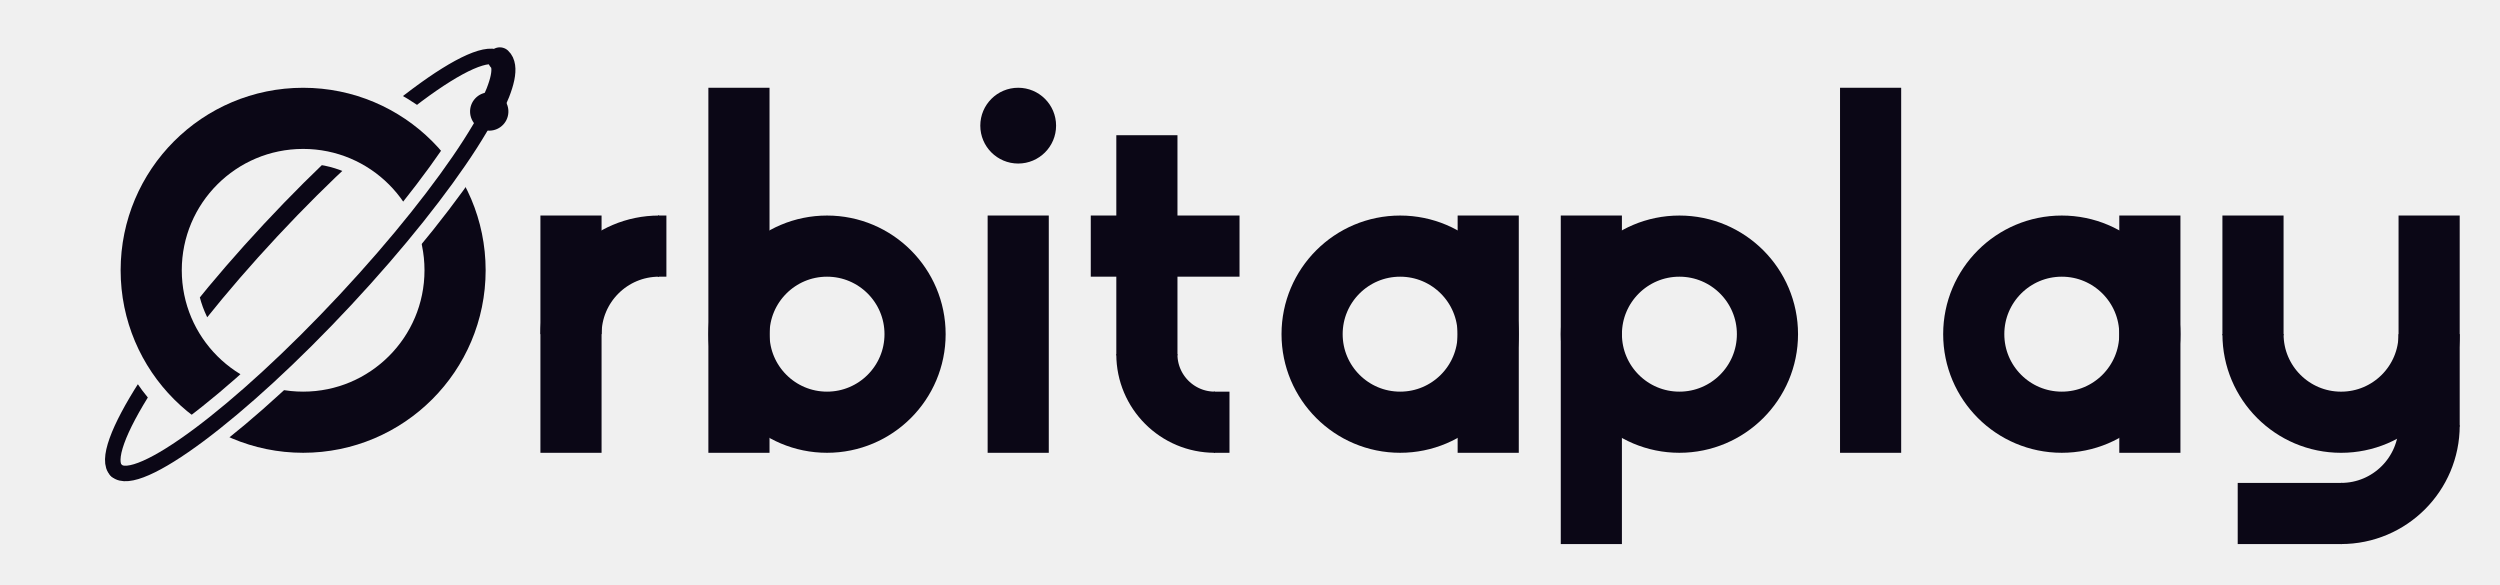
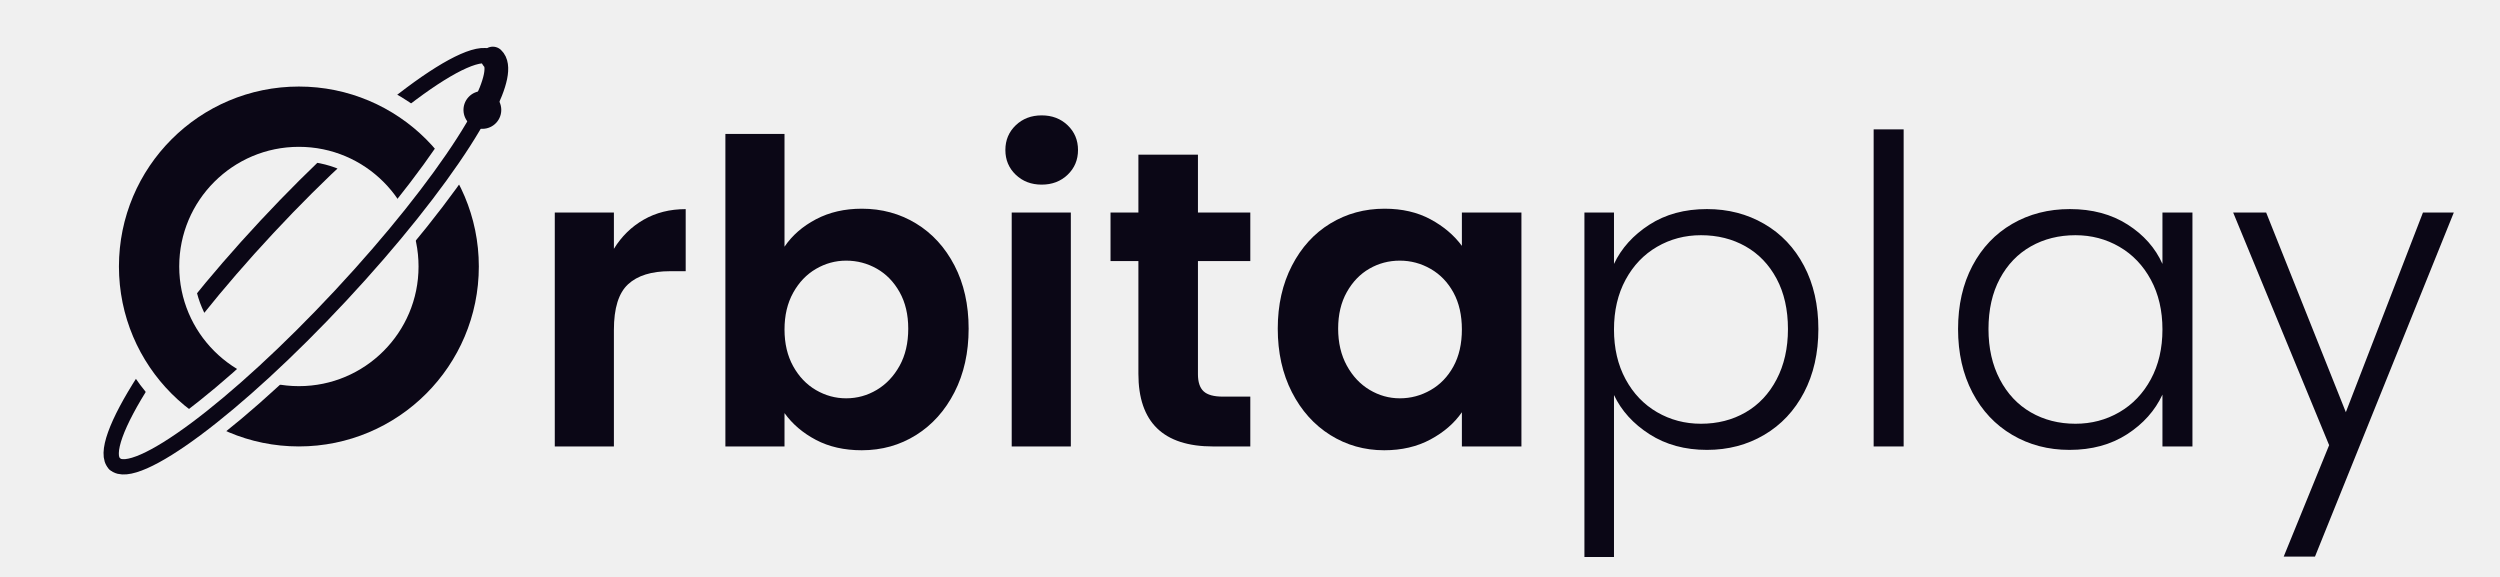
- <svg xmlns="http://www.w3.org/2000/svg" viewBox="-330.4 -240.4 6848.4 1600.8">
+ <svg xmlns="http://www.w3.org/2000/svg" viewBox="-330.4 -240.4 6945.8 1600.8">
  <defs>
    <mask id="cfldar" maskUnits="userSpaceOnUse" x="-3000" y="-3000" width="12000" height="7000">
      <rect x="-3000" y="-3000" width="12000" height="7000" fill="#fff" />
      <path transform="translate(500.0 500.0) rotate(-47) translate(20.0 0)" d="M-770.0 0 A770.0 140.0 0 0 0 770.0 0" fill="none" stroke="#000" stroke-width="112.5" />
    </mask>
    <mask id="outldar" maskUnits="userSpaceOnUse" x="-3000" y="-3000" width="12000" height="7000">
      <rect x="-3000" y="-3000" width="12000" height="7000" fill="#fff" />
      <circle cx="500.0" cy="500.0" r="550.0" fill="#000" />
    </mask>
    <clipPath id="holeldar">
      <circle cx="500.0" cy="500.0" r="292.5" />
    </clipPath>
  </defs>
  <circle cx="500.0" cy="500.0" r="416.2" fill="none" stroke="#0B0716" stroke-width="167.5" mask="url(#cfldar)" />
  <g mask="url(#outldar)">
    <path transform="translate(500.0 500.0) rotate(-47) translate(20.0 0)" d="M-770.0 0 A770.0 140.0 0 0 1 770.0 0" fill="none" stroke="#0B0716" stroke-width="42.5" stroke-linecap="round" />
  </g>
  <g clip-path="url(#holeldar)">
    <path transform="translate(500.0 500.0) rotate(-47) translate(20.0 0)" d="M-770.0 0 A770.0 140.0 0 0 1 770.0 0" fill="none" stroke="#0B0716" stroke-width="50.0" />
  </g>
  <g transform="translate(500.0 500.0) rotate(-47) translate(20.0 0)">
    <path d="M-770.0 0 A770.0 140.0 0 0 0 770.0 0" fill="none" stroke="#0B0716" stroke-width="42.5" stroke-linecap="round" />
    <path d="M645.8 76.2 A770.0 140.0 0 0 0 770.0 0" fill="none" stroke="#0B0716" stroke-width="65.9" stroke-linecap="round" />
    <circle cx="645.8" cy="76.2" r="52.5" fill="#0B0716" />
  </g>
  <g fill="#0B0716" color="#0B0716">
-     <rect x="1150.0" y="350.0" width="167.5" height="650.0" />
-     <path d="M1233.8 675.0 A241.2 241.2 0 0 1 1475.0 433.8" fill="none" stroke="currentColor" stroke-width="167.5" />
-     <rect x="1472.0" y="350.0" width="23.1" height="167.5" />
+     <path d="M1574.675 340.614V513.087H1531.264Q1453.827 513.087 1414.522 549.458Q1375.217 585.83 1375.217 676.173V1000.0H1210.957V350.0H1375.217V450.903Q1406.895 399.278 1457.933 369.946Q1508.971 340.614 1574.675 340.614Z" />
  </g>
  <g fill="#0B0716" color="#0B0716">
-     <rect x="1610.1" y="0.0" width="167.5" height="1000.0" />
-     <circle cx="1935.1" cy="675.0" r="241.2" fill="none" stroke="currentColor" stroke-width="167.5" />
+     <path d="M2063.935 339.44Q2147.238 339.44 2214.702 380.505Q2282.166 421.57 2321.471 497.247Q2360.776 572.924 2360.776 672.653Q2360.776 772.383 2321.471 849.233Q2282.166 926.083 2214.702 968.321Q2147.238 1010.56 2063.935 1010.56Q1991.191 1010.56 1936.634 981.814Q1882.076 953.069 1849.224 907.31V1000.0H1684.964V131.769H1849.224V445.036Q1880.903 398.105 1936.634 368.773Q1992.365 339.44 2063.935 339.44ZM2020.523 483.755Q1975.939 483.755 1936.634 506.634Q1897.329 529.513 1873.276 572.924Q1849.224 616.336 1849.224 675.0Q1849.224 733.664 1873.276 777.076Q1897.329 820.487 1936.634 843.366Q1975.939 866.245 2020.523 866.245Q2066.282 866.245 2105.587 842.78Q2144.892 819.314 2168.944 775.903Q2192.996 732.491 2192.996 672.653Q2192.996 613.989 2168.944 571.164Q2144.892 528.339 2105.587 506.047Q2066.282 483.755 2020.523 483.755Z" />
  </g>
  <g fill="#0B0716" color="#0B0716">
-     <rect x="2375.1" y="350.0" width="167.5" height="650.0" />
-     <circle cx="2458.8" cy="103.8" r="103.8" />
+     <path d="M2462.852 176.354Q2462.852 135.289 2491.597 107.717Q2520.343 80.144 2563.755 80.144Q2607.166 80.144 2635.912 107.717Q2664.657 135.289 2664.657 176.354Q2664.657 217.419 2635.912 244.991Q2607.166 272.563 2563.755 272.563Q2520.343 272.563 2491.597 244.991Q2462.852 217.419 2462.852 176.354ZM2644.711 350.0V1000.0H2480.451V350.0Z" />
  </g>
  <g fill="#0B0716" color="#0B0716">
-     <rect x="2727.6" y="130.0" width="167.5" height="603.0" />
-     <path d="M2811.3 730.0 A186.2 186.2 0 0 0 2997.6 916.2" fill="none" stroke="currentColor" stroke-width="167.5" />
-     <rect x="2994.6" y="832.5" width="43.0" height="167.5" />
-     <rect x="2657.6" y="350.0" width="407.5" height="167.5" />
+     <path d="M2997.87 484.928V799.368Q2997.87 832.22 3013.709 846.886Q3029.549 861.552 3067.094 861.552H3143.357V1000.0H3040.108Q2832.437 1000.0 2832.437 798.195V484.928H2755V350.0H2832.437V189.26H2997.87V350.0H3143.357V484.928Z" />
  </g>
  <g fill="#0B0716" color="#0B0716">
-     <circle cx="3505.1" cy="675.0" r="241.2" fill="none" stroke="currentColor" stroke-width="167.5" />
-     <rect x="3662.6" y="350.0" width="167.5" height="650.0" />
+     <path d="M3516.462 339.44Q3589.206 339.44 3643.764 368.773Q3698.321 398.105 3731.173 442.69V350.0H3896.606V1000.0H3731.173V904.964Q3699.495 950.722 3643.764 980.641Q3588.032 1010.56 3515.289 1010.56Q3433.159 1010.56 3365.695 968.321Q3298.231 926.083 3258.926 849.233Q3219.621 772.383 3219.621 672.653Q3219.621 574.097 3258.926 497.834Q3298.231 421.57 3365.695 380.505Q3433.159 339.44 3516.462 339.44ZM3558.7 483.755Q3512.942 483.755 3474.224 506.047Q3435.505 528.339 3411.453 571.164Q3387.401 613.989 3387.401 672.653Q3387.401 731.318 3411.453 775.316Q3435.505 819.314 3474.81 842.78Q3514.116 866.245 3558.7 866.245Q3604.458 866.245 3644.35 843.366Q3684.242 820.487 3707.708 777.662Q3731.173 734.838 3731.173 675.0Q3731.173 615.162 3707.708 572.338Q3684.242 529.513 3644.35 506.634Q3604.458 483.755 3558.7 483.755Z" />
  </g>
  <g fill="#0B0716" color="#0B0716">
-     <rect x="3945.1" y="350.0" width="167.5" height="900.0" />
-     <circle cx="4270.1" cy="675.0" r="241.2" fill="none" stroke="currentColor" stroke-width="167.5" />
+     <path d="M4412.104 340.476Q4500.199 340.476 4571.033 381.548Q4641.866 422.619 4681.747 498.214Q4721.628 573.81 4721.628 673.81Q4721.628 773.81 4681.747 850.0Q4641.866 926.19 4571.033 967.857Q4500.199 1009.524 4412.104 1009.524Q4320.438 1009.524 4252.58 966.071Q4184.723 922.619 4153.771 857.143V1307.143H4071.628V350.0H4153.771V492.857Q4184.723 427.381 4251.985 383.929Q4319.247 340.476 4412.104 340.476ZM4395.438 413.095Q4328.771 413.095 4273.414 445.238Q4218.057 477.381 4185.914 536.905Q4153.771 596.429 4153.771 675.0Q4153.771 753.571 4185.914 813.095Q4218.057 872.619 4273.414 904.762Q4328.771 936.905 4395.438 936.905Q4464.485 936.905 4519.247 905.357Q4574.009 873.81 4605.557 813.69Q4637.104 753.571 4637.104 673.81Q4637.104 592.857 4605.557 533.929Q4574.009 475.0 4519.247 444.048Q4464.485 413.095 4395.438 413.095Z" />
  </g>
  <g fill="#0B0716" color="#0B0716">
-     <rect x="4710.1" y="0.0" width="167.5" height="1000.0" />
+     <path d="M4958.533 119.048V1000.0H4875.199V119.048Z" />
  </g>
  <g fill="#0B0716" color="#0B0716">
-     <circle cx="5317.6" cy="675.0" r="241.2" fill="none" stroke="currentColor" stroke-width="167.5" />
-     <rect x="5475.1" y="350.0" width="167.5" height="650.0" />
+     <path d="M5420.438 340.476Q5513.295 340.476 5580.557 383.333Q5647.818 426.19 5677.58 492.857V350.0H5760.914V1000.0H5677.58V855.952Q5646.628 922.619 5579.366 966.071Q5512.104 1009.524 5419.247 1009.524Q5331.152 1009.524 5260.318 967.857Q5189.485 926.19 5149.604 850.0Q5109.723 773.81 5109.723 673.81Q5109.723 573.81 5149.604 498.214Q5189.485 422.619 5260.318 381.548Q5331.152 340.476 5420.438 340.476ZM5435.914 413.095Q5366.866 413.095 5312.104 444.048Q5257.342 475.0 5225.795 533.929Q5194.247 592.857 5194.247 673.81Q5194.247 753.571 5225.795 813.69Q5257.342 873.81 5312.104 905.357Q5366.866 936.905 5435.914 936.905Q5502.58 936.905 5557.938 904.762Q5613.295 872.619 5645.438 813.095Q5677.58 753.571 5677.58 675.0Q5677.58 596.429 5645.438 536.905Q5613.295 477.381 5557.938 445.238Q5502.58 413.095 5435.914 413.095Z" />
  </g>
  <g fill="#0B0716" color="#0B0716">
-     <rect x="5757.6" y="350.0" width="167.5" height="328.0" />
-     <path d="M5841.4 675.0 A241.2 241.2 0 0 0 6323.9 675.0" fill="none" stroke="currentColor" stroke-width="167.5" />
-     <rect x="6240.1" y="350.0" width="167.5" height="578.0" />
-     <path d="M6323.9 925.0 A241.2 241.2 0 0 1 6082.6 1166.2" fill="none" stroke="currentColor" stroke-width="167.5" />
-     <rect x="5799.5" y="1082.5" width="286.1" height="167.5" />
+     <path d="M6487.104 350.0 6101.39 1305.952H6014.485L6140.676 996.429L5874.009 350.0H5965.676L6187.104 904.762L6401.39 350.0Z" />
  </g>
</svg>
